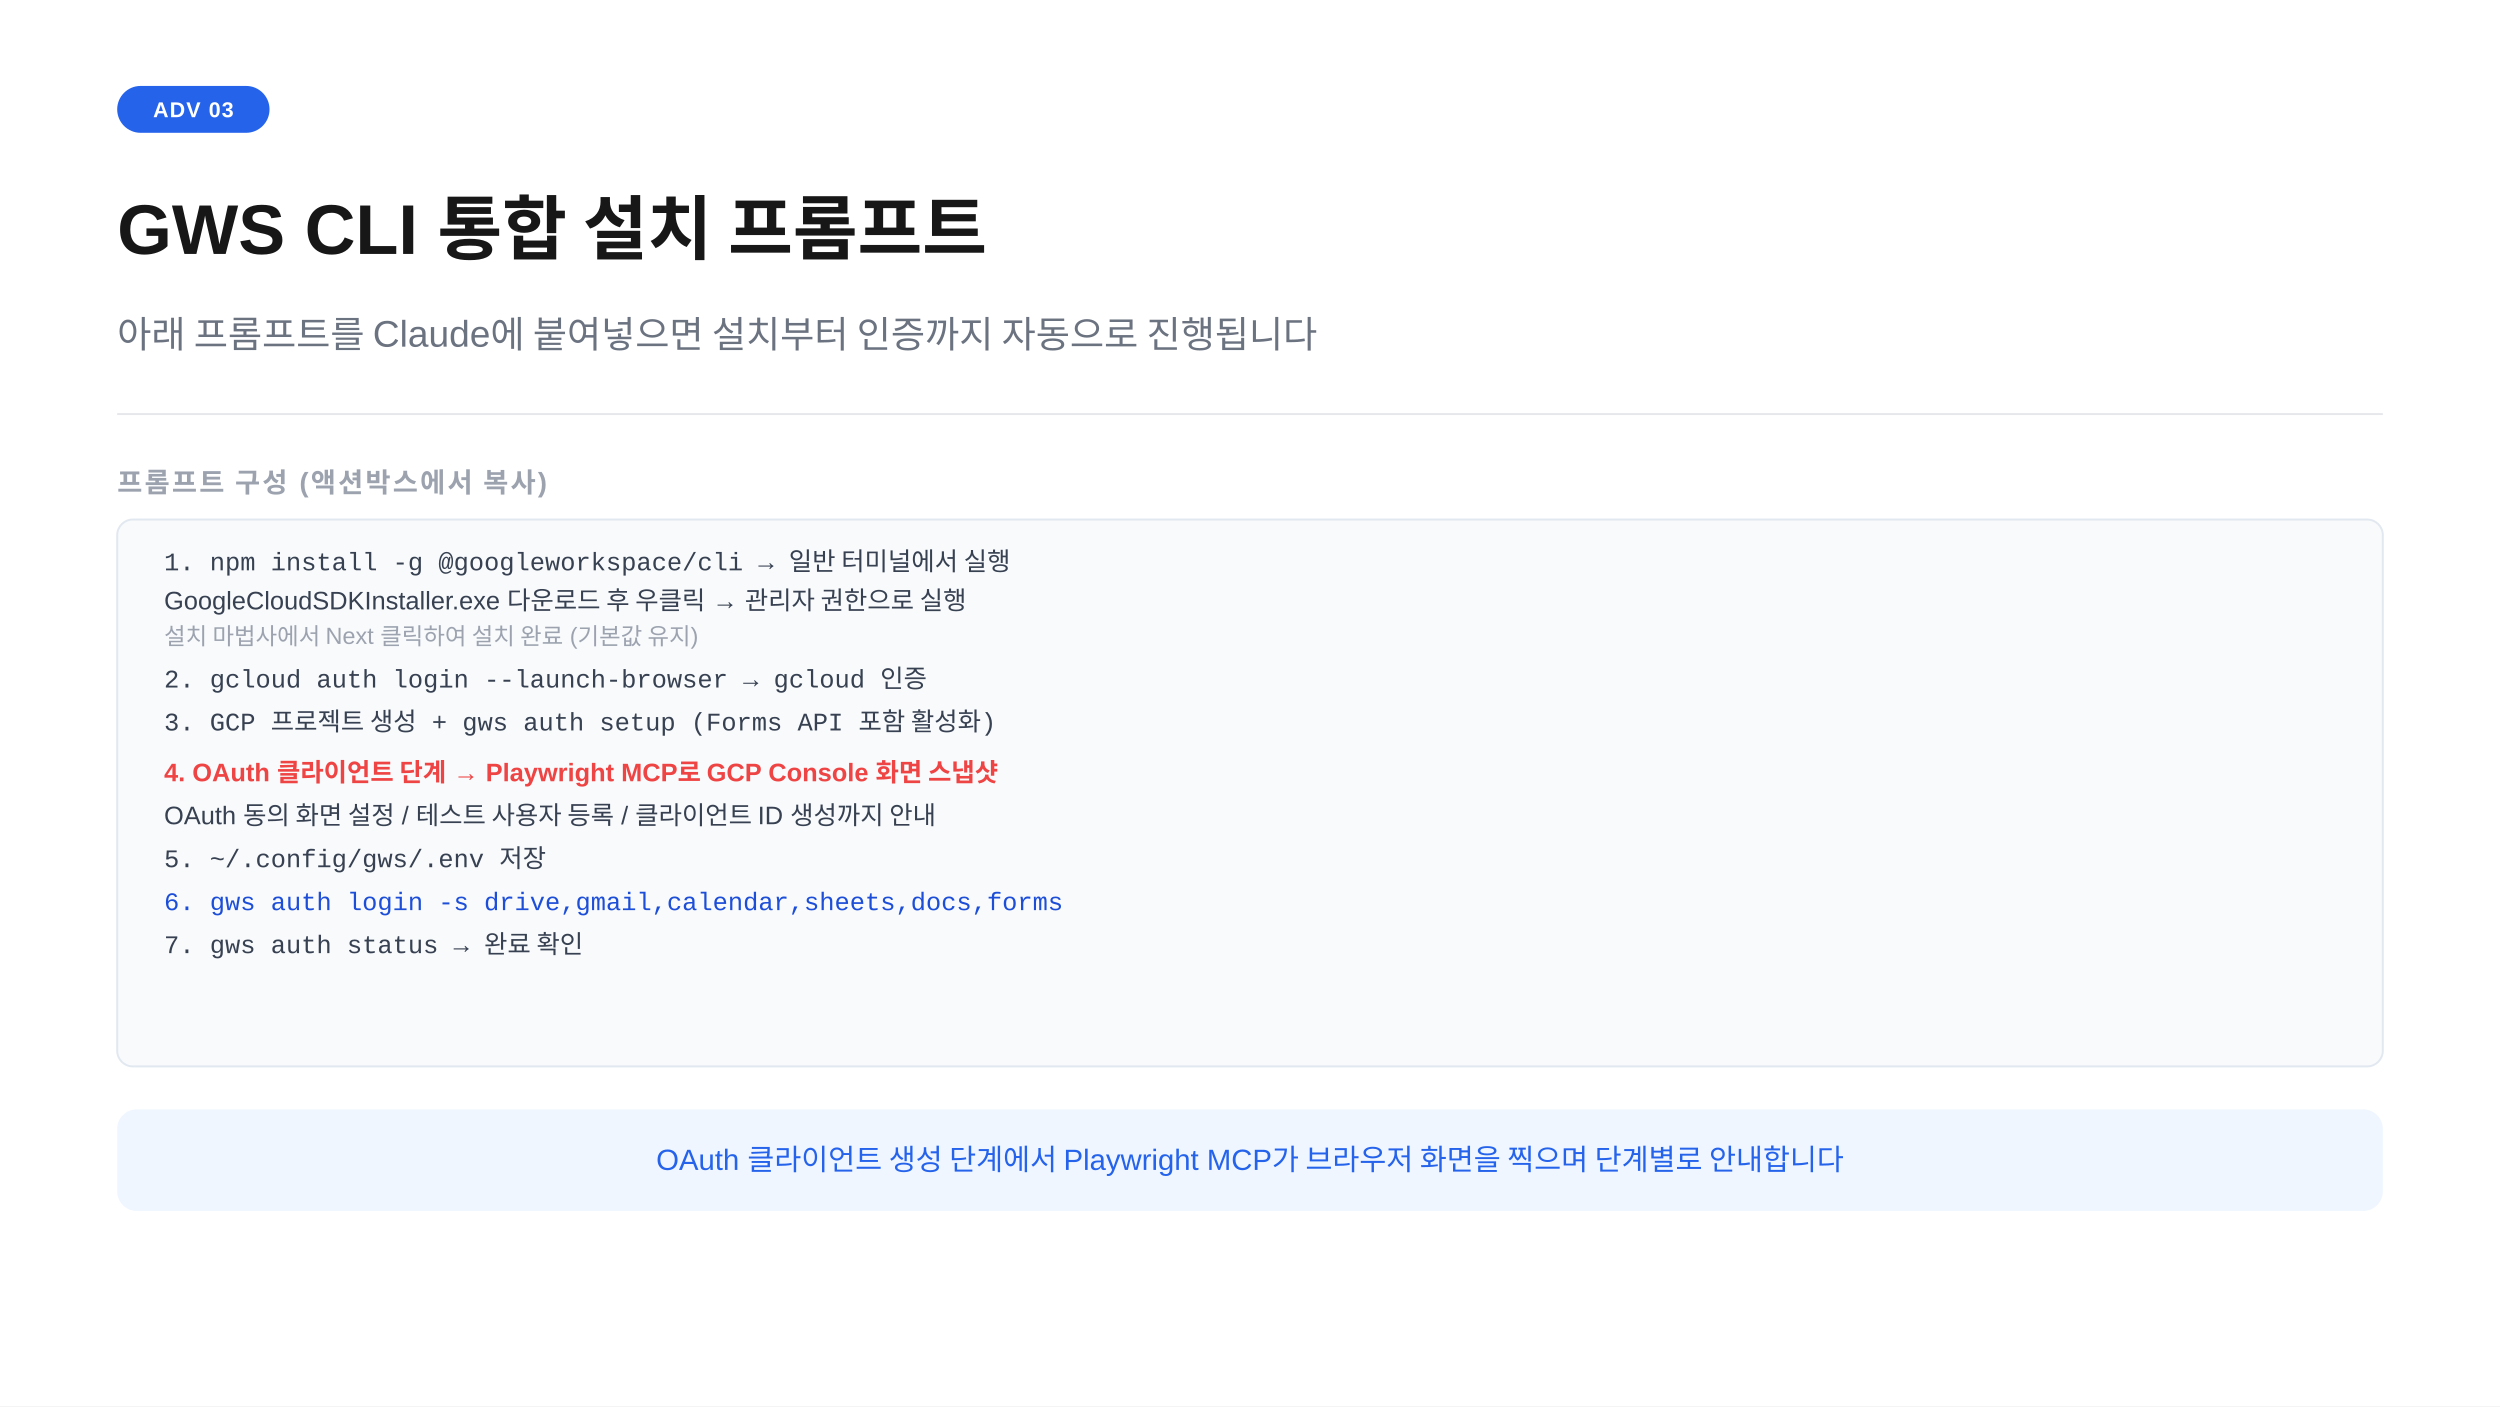
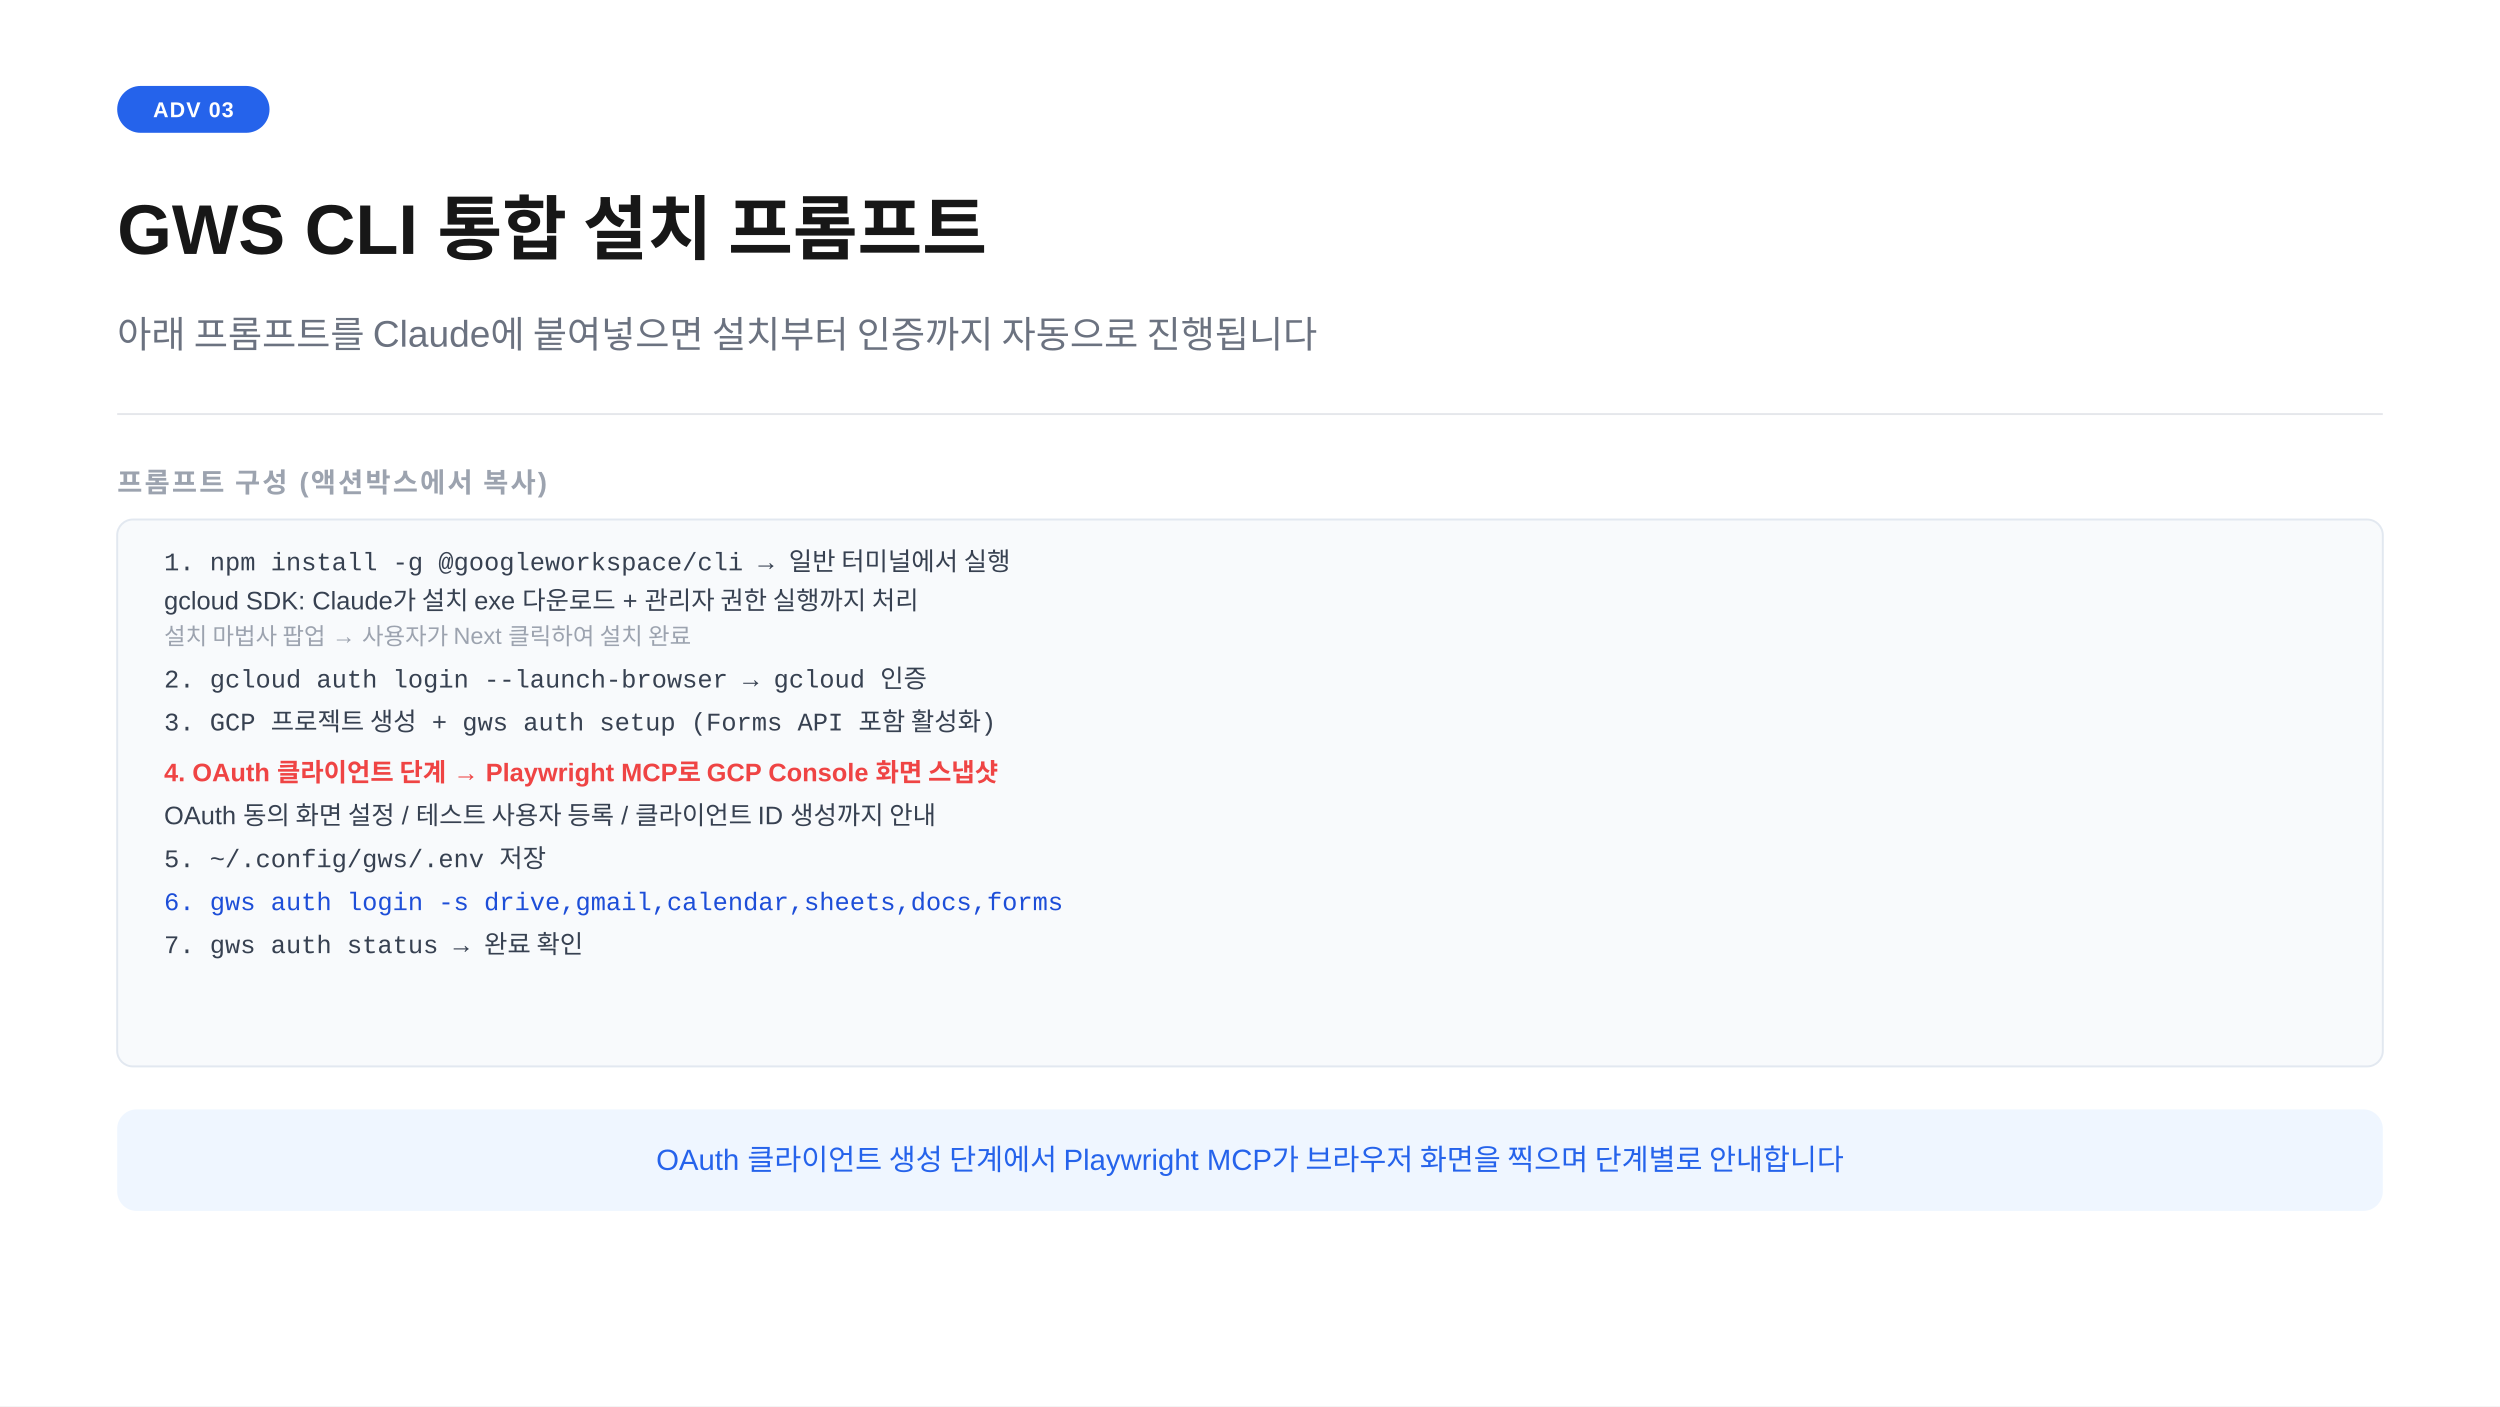
<svg xmlns="http://www.w3.org/2000/svg" width="1280" height="720" viewBox="0 0 1280 720">
  <rect width="1280" height="720" fill="#ffffff" />
  <rect x="60" y="44" width="78" height="24" rx="12" fill="#2563eb" />
  <text x="99" y="60" text-anchor="middle" font-family="-apple-system,BlinkMacSystemFont,'Segoe UI',Arial,sans-serif" font-size="11" font-weight="700" fill="#ffffff" letter-spacing="0.05em">ADV 03</text>
  <text x="60" y="130" font-family="-apple-system,BlinkMacSystemFont,'Segoe UI',Arial,sans-serif" font-size="36" font-weight="700" fill="#171717">GWS CLI 통합 설치 프롬프트</text>
  <text x="60" y="178" font-family="-apple-system,BlinkMacSystemFont,'Segoe UI',Arial,sans-serif" font-size="19" fill="#6b7280">아래 프롬프트를 Claude에 붙여넣으면 설치부터 인증까지 자동으로 진행됩니다</text>
  <line x1="60" y1="212" x2="1220" y2="212" stroke="#e5e7eb" stroke-width="1" />
  <text x="60" y="252" font-family="-apple-system,BlinkMacSystemFont,'Segoe UI',Arial,sans-serif" font-size="14" font-weight="600" fill="#9ca3af" letter-spacing="0.08em">프롬프트 구성 (액션박스에서 복사)</text>
  <rect x="60" y="266" width="1160" height="280" rx="8" fill="#f8fafc" stroke="#e2e8f0" stroke-width="1" />
  <text x="84" y="292" font-family="'Courier New',Courier,monospace" font-size="13" fill="#374151">1.  npm install -g @googleworkspace/cli  →  일반 터미널에서 실행</text>
-   <text x="84" y="312" font-family="-apple-system,BlinkMacSystemFont,'Segoe UI',Arial,sans-serif" font-size="13" fill="#374151">     GoogleCloudSDKInstaller.exe  다운로드 후  우클릭 → 관리자 권한으로 실행</text>
-   <text x="84" y="330" font-family="-apple-system,BlinkMacSystemFont,'Segoe UI',Arial,sans-serif" font-size="12" fill="#9ca3af">     설치 마법사에서 Next 클릭하여 설치 완료 (기본값 유지)</text>
+   <text x="84" y="312" font-family="-apple-system,BlinkMacSystemFont,'Segoe UI',Arial,sans-serif" font-size="13" fill="#374151">     gcloud SDK: Claude가 설치 exe 다운로드 + 관리자 권한 실행까지 처리</text>
+   <text x="84" y="330" font-family="-apple-system,BlinkMacSystemFont,'Segoe UI',Arial,sans-serif" font-size="12" fill="#9ca3af">     설치 마법사 팝업 → 사용자가 Next 클릭하여 설치 완료</text>
  <text x="84" y="352" font-family="'Courier New',Courier,monospace" font-size="13" fill="#374151">2.  gcloud auth login --launch-browser  →  gcloud 인증</text>
  <text x="84" y="374" font-family="'Courier New',Courier,monospace" font-size="13" fill="#374151">3.  GCP 프로젝트 생성 + gws auth setup (Forms API 포함 활성화)</text>
  <text x="84" y="400" font-family="-apple-system,BlinkMacSystemFont,'Segoe UI',Arial,sans-serif" font-size="13" font-weight="600" fill="#ef4444">4.  OAuth 클라이언트 단계  →  Playwright MCP로 GCP Console 화면 스냅샷</text>
  <text x="84" y="422" font-family="-apple-system,BlinkMacSystemFont,'Segoe UI',Arial,sans-serif" font-size="13" fill="#374151">       OAuth 동의 화면 설정  /  테스트 사용자 등록  /  클라이언트 ID 생성까지 안내</text>
  <text x="84" y="444" font-family="'Courier New',Courier,monospace" font-size="13" fill="#374151">5.  ~/.config/gws/.env  저장</text>
  <text x="84" y="466" font-family="'Courier New',Courier,monospace" font-size="13" fill="#1d4ed8">6.  gws auth login -s drive,gmail,calendar,sheets,docs,forms</text>
  <text x="84" y="488" font-family="'Courier New',Courier,monospace" font-size="13" fill="#374151">7.  gws auth status  →  완료 확인</text>
  <rect x="60" y="568" width="1160" height="52" rx="10" fill="#eff6ff" />
  <text x="640" y="599" text-anchor="middle" font-family="-apple-system,BlinkMacSystemFont,'Segoe UI',Arial,sans-serif" font-size="15" fill="#2563eb">OAuth 클라이언트 생성 단계에서 Playwright MCP가 브라우저 화면을 찍으며 단계별로 안내합니다</text>
</svg>
